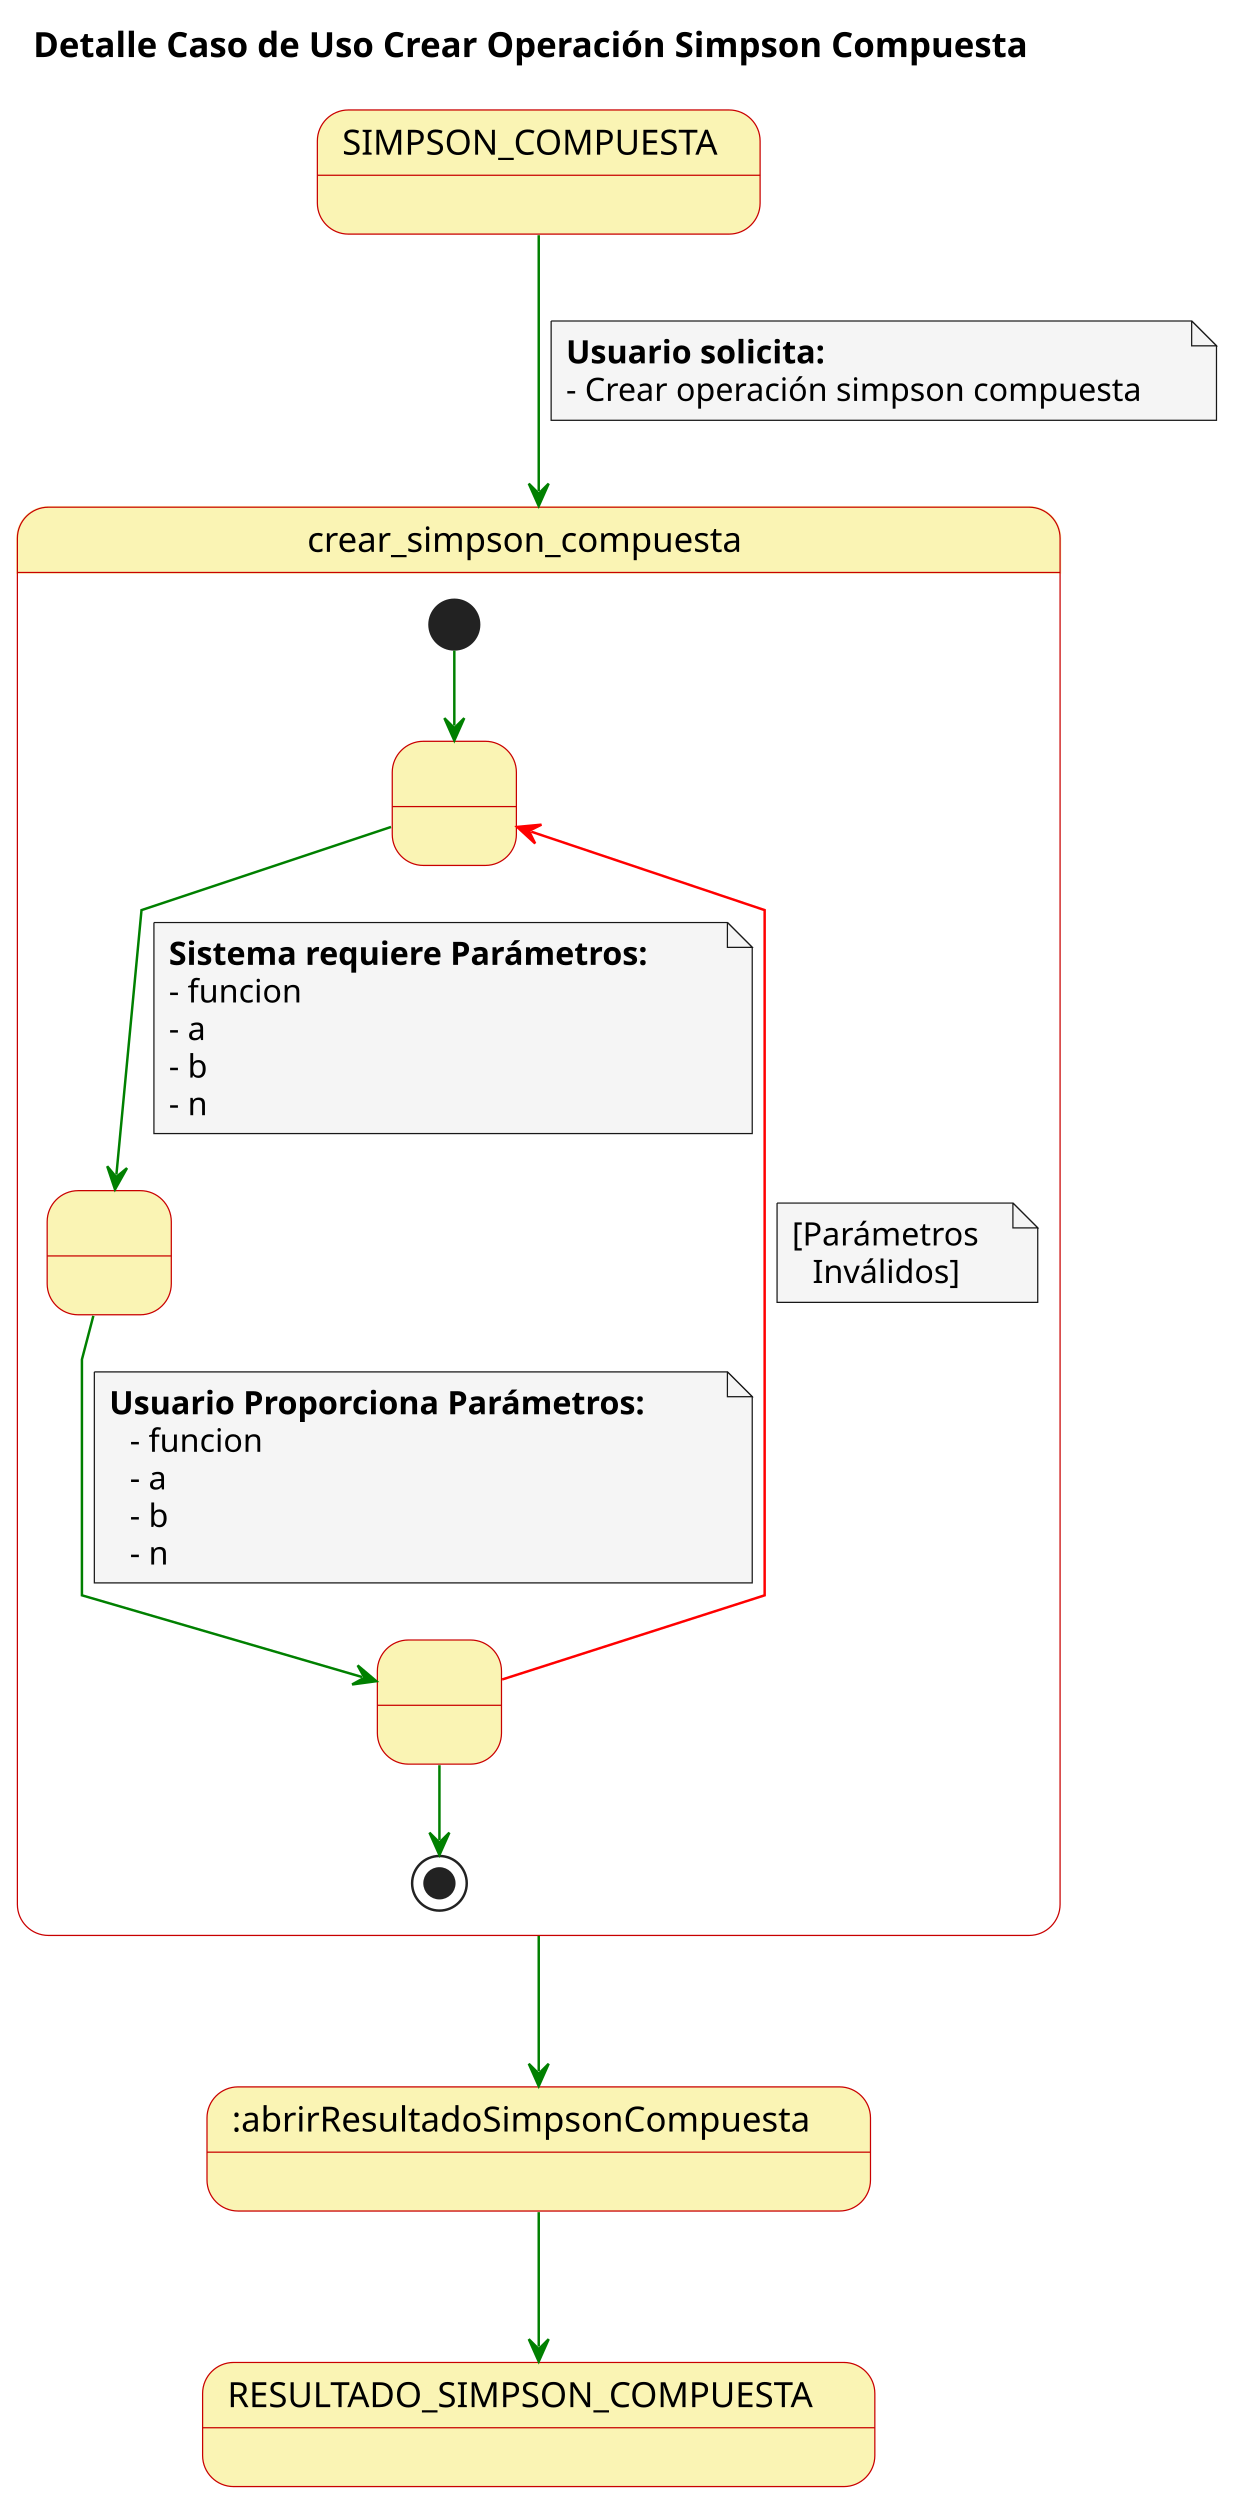
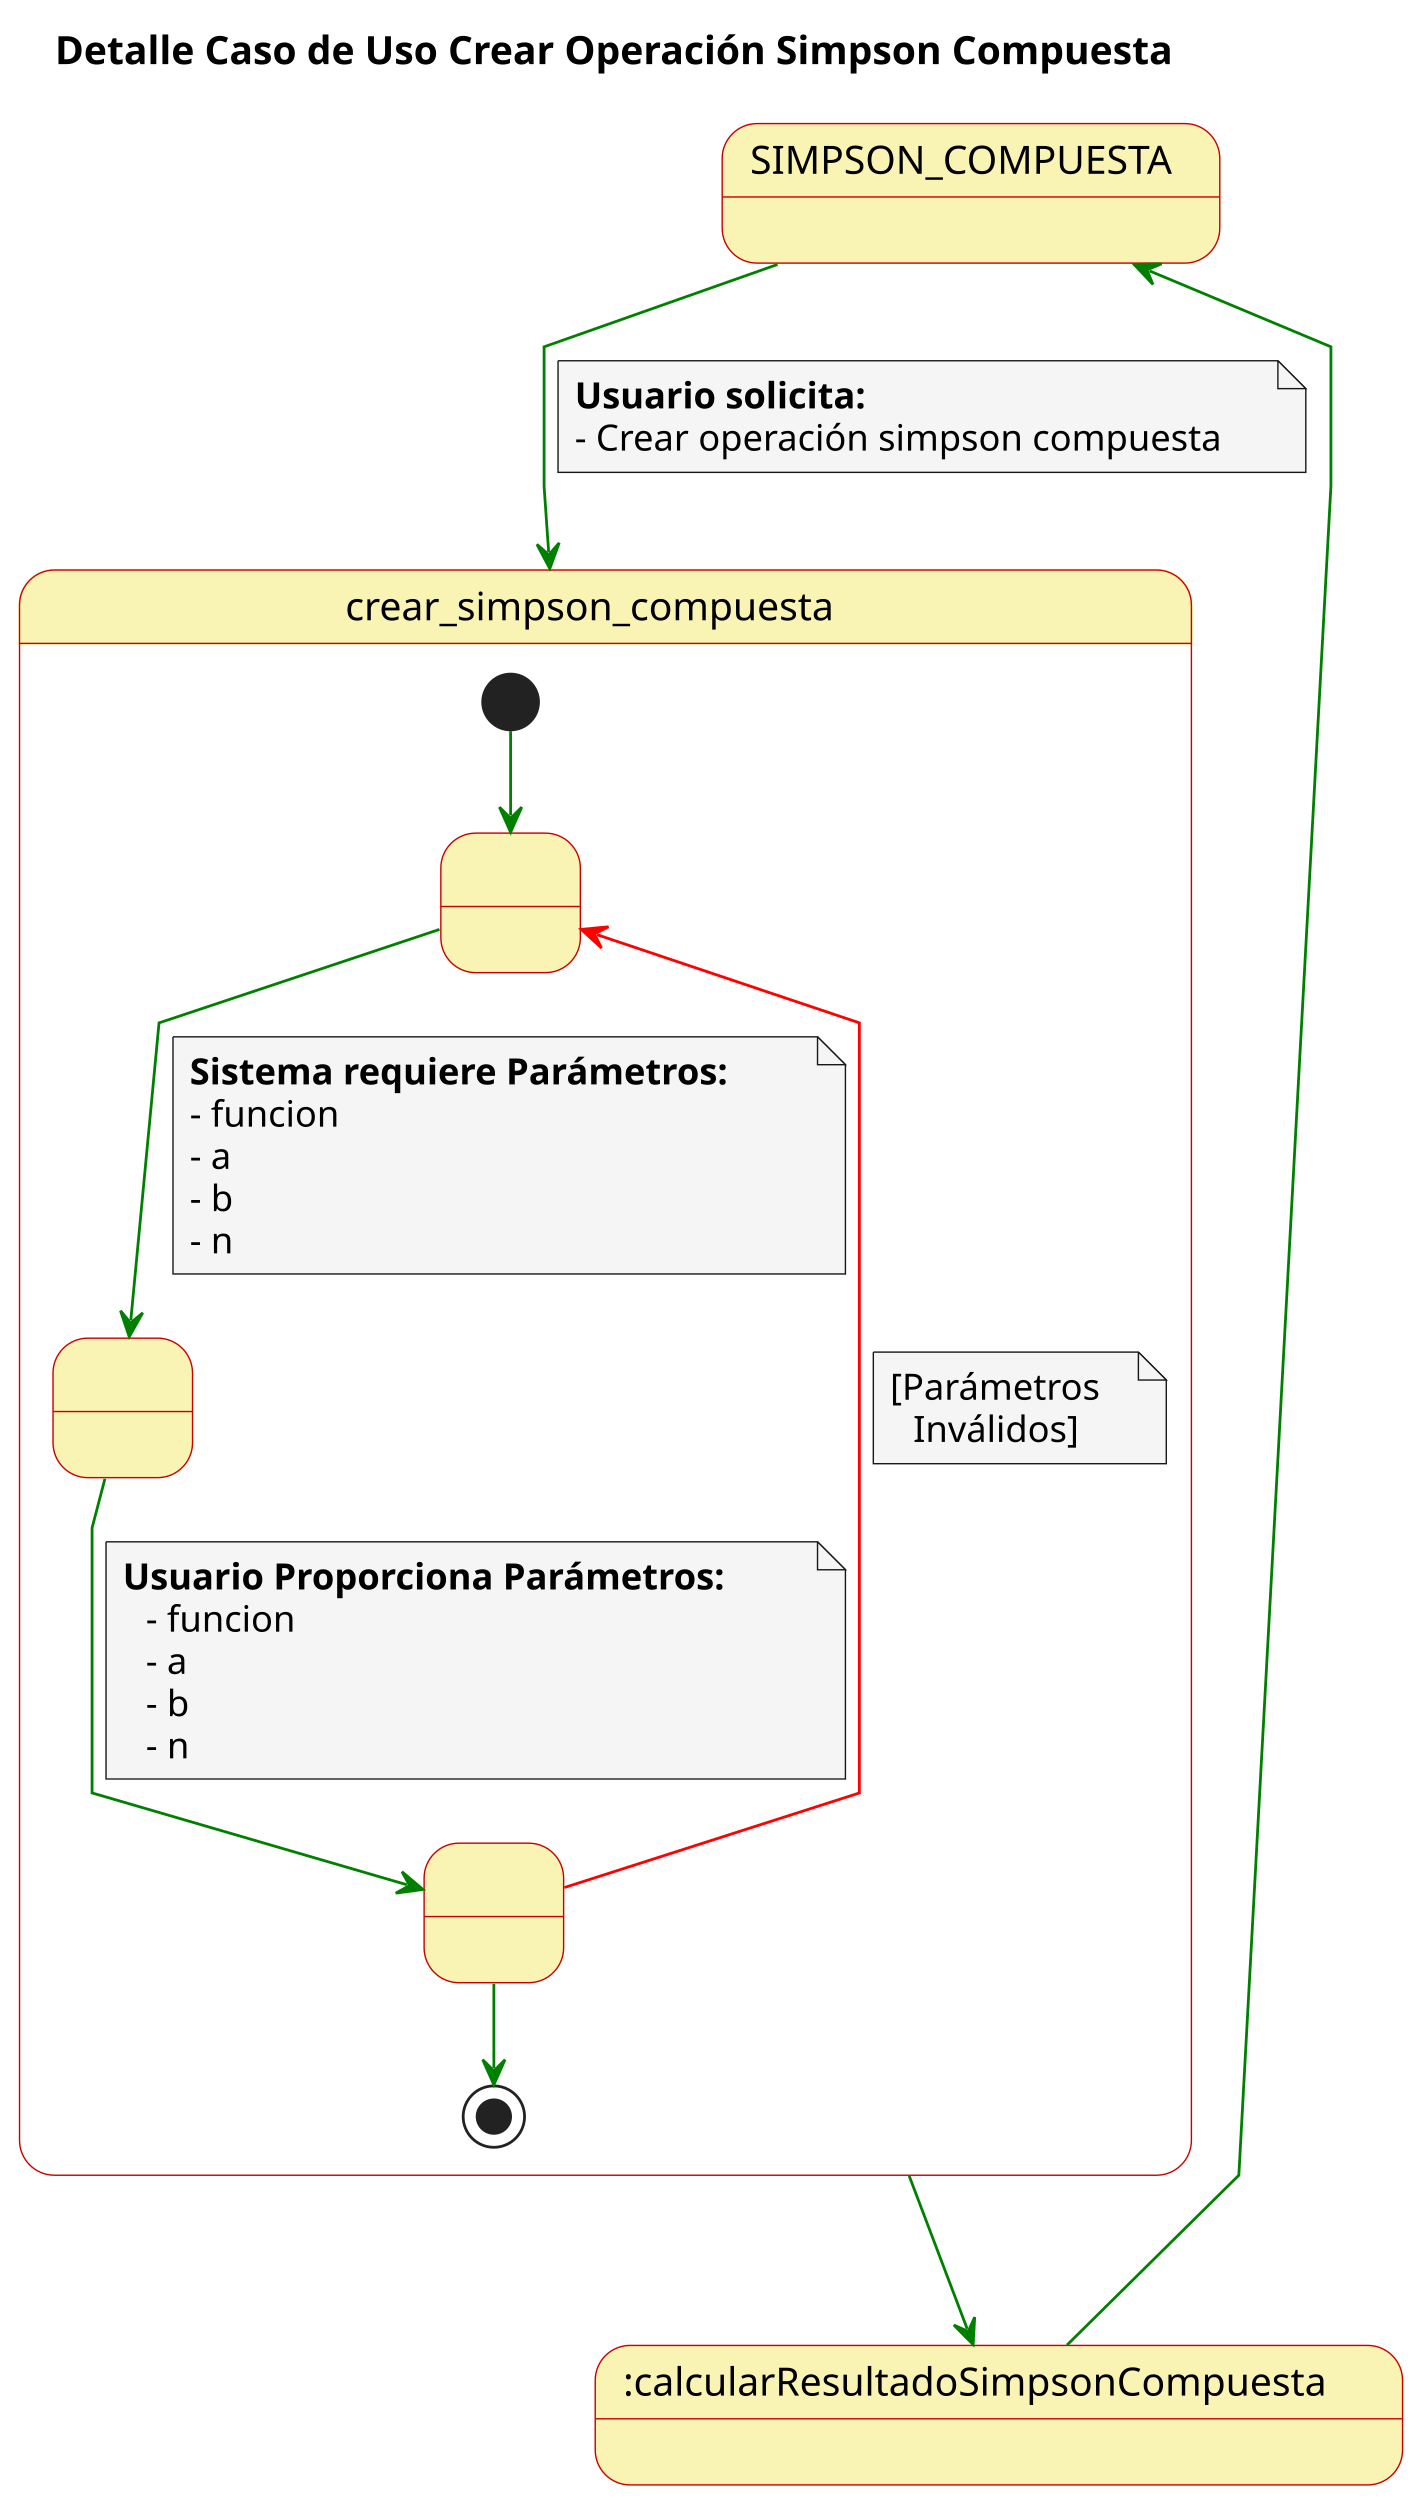
- <svg xmlns="http://www.w3.org/2000/svg" contentStyleType="text/css" data-diagram-type="STATE" height="1007px" preserveAspectRatio="none" style="width:497px;height:1007px;background:#FFFFFF;" version="1.1" viewBox="0 0 497 1007" width="497px" zoomAndPan="magnify">
+ <svg xmlns="http://www.w3.org/2000/svg" contentStyleType="text/css" data-diagram-type="STATE" height="896px" preserveAspectRatio="none" style="width:509px;height:896px;background:#FFFFFF;" version="1.1" viewBox="0 0 509 896" width="509px" zoomAndPan="magnify">
  <defs />
  <g>
-     <g class="title" data-source-line="12">
-       <text fill="#000000" font-family="sans-serif" font-size="14" font-weight="bold" lengthAdjust="spacing" textLength="456.299" x="13.351" y="22.995">Detalle Caso de Uso Crear Operación Simpson Compuesta</text>
+     <g class="title" data-source-line="14">
+       <text fill="#000000" font-family="sans-serif" font-size="14" font-weight="bold" lengthAdjust="spacing" textLength="456.299" x="19.687" y="22.995">Detalle Caso de Uso Crear Operación Simpson Compuesta</text>
+     </g>
+     <g id="SIMPSON_COMPUESTA">
+       <rect fill="#FAF4B4" height="50" rx="12.5" ry="12.5" style="stroke:#C90000;stroke-width:0.5;" width="178.341" x="258.83" y="44.297" />
+       <line style="stroke:#C90000;stroke-width:0.5;" x1="258.83" x2="437.171" y1="70.594" y2="70.594" />
+       <text fill="#000000" font-family="sans-serif" font-size="14" lengthAdjust="spacing" textLength="158.341" x="268.83" y="62.292">SIMPSON_COMPUESTA</text>
    </g>
    <path d="M19.5,204.297 L414.5,204.297 A12.5,12.5 0 0 1 427,216.797 L427,230.594 L7,230.594 L7,216.797 A12.5,12.5 0 0 1 19.5,204.297" fill="#FAF4B4" style="stroke:#FAF4B4;stroke-width:1;" />
    <rect fill="none" height="575.297" rx="12.5" ry="12.5" style="stroke:#C90000;stroke-width:0.5;" width="420" x="7" y="204.297" />
    <line style="stroke:#C90000;stroke-width:0.5;" x1="7" x2="427" y1="230.594" y2="230.594" />
    <text fill="#000000" font-family="sans-serif" font-size="14" lengthAdjust="spacing" textLength="186.477" x="123.761" y="222.292">crear_simpson_compuesta</text>
    <g id="crear_simpson_compuesta.1">
      <rect fill="#FAF4B4" height="50" rx="12.5" ry="12.5" style="stroke:#C90000;stroke-width:0.5;" width="50" x="158" y="298.594" />
      <line style="stroke:#C90000;stroke-width:0.5;" x1="158" x2="208" y1="324.891" y2="324.891" />
      <text fill="#000000" font-family="sans-serif" font-size="14" lengthAdjust="spacing" textLength="4.45" x="180.775" y="316.589"> </text>
    </g>
    <g id="crear_simpson_compuesta.2">
      <rect fill="#FAF4B4" height="50" rx="12.5" ry="12.5" style="stroke:#C90000;stroke-width:0.5;" width="50" x="19" y="479.594" />
      <line style="stroke:#C90000;stroke-width:0.5;" x1="19" x2="69" y1="505.891" y2="505.891" />
      <text fill="#000000" font-family="sans-serif" font-size="14" lengthAdjust="spacing" textLength="4.45" x="41.775" y="497.589"> </text>
    </g>
    <g id="crear_simpson_compuesta.3">
      <rect fill="#FAF4B4" height="50" rx="12.5" ry="12.5" style="stroke:#C90000;stroke-width:0.5;" width="50" x="152" y="660.594" />
      <line style="stroke:#C90000;stroke-width:0.5;" x1="152" x2="202" y1="686.891" y2="686.891" />
      <text fill="#000000" font-family="sans-serif" font-size="14" lengthAdjust="spacing" textLength="4.45" x="174.775" y="678.589"> </text>
    </g>
    <ellipse cx="183" cy="251.594" fill="#222222" rx="10" ry="10" style="stroke:#222222;stroke-width:1;" />
    <ellipse cx="177" cy="758.594" fill="none" rx="11" ry="11" style="stroke:#222222;stroke-width:1;" />
    <ellipse cx="177" cy="758.594" fill="#222222" rx="6" ry="6" style="stroke:#222222;stroke-width:1;" />
-     <g class="link" data-entity-1="*start*crear_simpson_compuesta" data-entity-2="1" data-source-line="26" data-uid="lnk5" id="link_*start*crear_simpson_compuesta_1">
+     <g class="link" data-entity-1="*start*crear_simpson_compuesta" data-entity-2="1" data-source-line="29" data-uid="lnk4" id="link_*start*crear_simpson_compuesta_1">
      <path d="M183,262.034 C183,271.294 183,279.784 183,292.274" fill="none" id="*start*crear_simpson_compuesta-to-1" style="stroke:#008000;stroke-width:1;" />
      <polygon fill="#008000" points="183,298.274,187,289.274,183,293.274,179,289.274,183,298.274" style="stroke:#008000;stroke-width:1;" />
    </g>
-     <g class="link" data-entity-1="1" data-entity-2="2" data-source-line="27" data-uid="lnk6" id="link_1_2">
+     <g class="link" data-entity-1="1" data-entity-2="2" data-source-line="30" data-uid="lnk5" id="link_1_2">
      <path d="M157.5,333.094 C120.68,345.364 57,366.594 57,366.594 C57,366.594 50.627,433.721 46.887,473.131" fill="none" id="1-to-2" style="stroke:#008000;stroke-width:1;" />
      <polygon fill="#008000" points="46.32,479.104,51.152,470.522,46.792,474.126,43.188,469.766,46.32,479.104" style="stroke:#008000;stroke-width:1;" />
      <path d="M62,371.594 L62,456.594 L303,456.594 L303,381.594 L293,371.594 L62,371.594" fill="#F5F5F5" style="stroke:#181818;stroke-width:0.5;" />
      <path d="M293,371.594 L293,381.594 L303,381.594 L293,371.594" fill="#F5F5F5" style="stroke:#181818;stroke-width:0.5;" />
      <text fill="#000000" font-family="sans-serif" font-size="13" font-weight="bold" lengthAdjust="spacing" textLength="220.587" x="68" y="388.661">Sistema requiere Parámetros:</text>
      <text fill="#000000" font-family="sans-serif" font-size="13" lengthAdjust="spacing" textLength="56.831" x="68" y="403.793">- funcion</text>
      <text fill="#000000" font-family="sans-serif" font-size="13" lengthAdjust="spacing" textLength="16.79" x="68" y="418.926">- a</text>
      <text fill="#000000" font-family="sans-serif" font-size="13" lengthAdjust="spacing" textLength="17.075" x="68" y="434.059">- b</text>
      <text fill="#000000" font-family="sans-serif" font-size="13" lengthAdjust="spacing" textLength="17.062" x="68" y="449.192">- n</text>
    </g>
-     <g class="link" data-entity-1="2" data-entity-2="3" data-source-line="35" data-uid="lnk7" id="link_2_3">
+     <g class="link" data-entity-1="2" data-entity-2="3" data-source-line="38" data-uid="lnk6" id="link_2_3">
      <path d="M37.6,530.024 C35.18,539.264 33,547.594 33,547.594 C33,547.594 33,642.594 33,642.594 C33,642.594 104.49,663.443 145.83,675.503" fill="none" id="2-to-3" style="stroke:#008000;stroke-width:1;" />
      <polygon fill="#008000" points="151.59,677.184,144.07,670.823,146.79,675.784,141.83,678.503,151.59,677.184" style="stroke:#008000;stroke-width:1;" />
      <path d="M38,552.594 L38,637.594 L303,637.594 L303,562.594 L293,552.594 L38,552.594" fill="#F5F5F5" style="stroke:#181818;stroke-width:0.5;" />
      <path d="M293,552.594 L293,562.594 L303,562.594 L293,552.594" fill="#F5F5F5" style="stroke:#181818;stroke-width:0.5;" />
      <text fill="#000000" font-family="sans-serif" font-size="13" font-weight="bold" lengthAdjust="spacing" textLength="244.15" x="44" y="569.661">Usuario Proporciona Parámetros:</text>
      <text fill="#000000" font-family="sans-serif" font-size="13" lengthAdjust="spacing" textLength="56.831" x="52.265" y="584.793">- funcion</text>
      <text fill="#000000" font-family="sans-serif" font-size="13" lengthAdjust="spacing" textLength="16.79" x="52.265" y="599.926">- a</text>
      <text fill="#000000" font-family="sans-serif" font-size="13" lengthAdjust="spacing" textLength="17.075" x="52.265" y="615.059">- b</text>
      <text fill="#000000" font-family="sans-serif" font-size="13" lengthAdjust="spacing" textLength="17.062" x="52.265" y="630.192">- n</text>
    </g>
-     <g class="link" data-entity-1="3" data-entity-2="1" data-source-line="43" data-uid="lnk8" id="link_3_1">
+     <g class="link" data-entity-1="3" data-entity-2="1" data-source-line="46" data-uid="lnk7" id="link_3_1">
      <path d="M202.26,676.494 C240.33,664.294 308,642.594 308,642.594 C308,642.594 308,366.594 308,366.594 C308,366.594 250.508,347.275 213.988,335.005" fill="none" id="3-to-1" style="stroke:#FF0000;stroke-width:1;" />
      <polygon fill="#FF0000" points="208.3,333.094,215.557,339.752,213.04,334.686,218.105,332.168,208.3,333.094" style="stroke:#FF0000;stroke-width:1;" />
      <path d="M313,484.594 L313,524.594 L418,524.594 L418,494.594 L408,484.594 L313,484.594" fill="#F5F5F5" style="stroke:#181818;stroke-width:0.5;" />
      <path d="M408,484.594 L408,494.594 L418,494.594 L408,484.594" fill="#F5F5F5" style="stroke:#181818;stroke-width:0.5;" />
      <text fill="#000000" font-family="sans-serif" font-size="13" lengthAdjust="spacing" textLength="80.019" x="319" y="501.661">[Parámetros</text>
      <text fill="#000000" font-family="sans-serif" font-size="13" lengthAdjust="spacing" textLength="63.007" x="327.265" y="516.793">Inválidos]</text>
    </g>
-     <g class="link" data-entity-1="3" data-entity-2="*end*crear_simpson_compuesta" data-source-line="48" data-uid="lnk10" id="link_3_*end*crear_simpson_compuesta">
+     <g class="link" data-entity-1="3" data-entity-2="*end*crear_simpson_compuesta" data-source-line="51" data-uid="lnk9" id="link_3_*end*crear_simpson_compuesta">
      <path d="M177,711.024 C177,723.384 177,731.724 177,741.194" fill="none" id="3-to-*end*crear_simpson_compuesta" style="stroke:#008000;stroke-width:1;" />
      <polygon fill="#008000" points="177,747.194,181,738.194,177,742.194,173,738.194,177,747.194" style="stroke:#008000;stroke-width:1;" />
    </g>
-     <g id="SIMPSON_COMPUESTA">
-       <rect fill="#FAF4B4" height="50" rx="12.5" ry="12.5" style="stroke:#C90000;stroke-width:0.5;" width="178.341" x="127.83" y="44.297" />
-       <line style="stroke:#C90000;stroke-width:0.5;" x1="127.83" x2="306.171" y1="70.594" y2="70.594" />
-       <text fill="#000000" font-family="sans-serif" font-size="14" lengthAdjust="spacing" textLength="158.341" x="137.83" y="62.292">SIMPSON_COMPUESTA</text>
+     <g id=":calcularResultadoSimpsonCompuesta">
+       <rect fill="#FAF4B4" height="50" rx="12.5" ry="12.5" style="stroke:#C90000;stroke-width:0.5;" width="289.343" x="213.33" y="840.597" />
+       <line style="stroke:#C90000;stroke-width:0.5;" x1="213.33" x2="502.673" y1="866.894" y2="866.894" />
+       <text fill="#000000" font-family="sans-serif" font-size="14" lengthAdjust="spacing" textLength="269.343" x="223.33" y="858.592">:calcularResultadoSimpsonCompuesta</text>
    </g>
-     <g id=":abrirResultadoSimpsonCompuesta">
-       <rect fill="#FAF4B4" height="50" rx="12.5" ry="12.5" style="stroke:#C90000;stroke-width:0.5;" width="267.249" x="83.38" y="840.597" />
-       <line style="stroke:#C90000;stroke-width:0.5;" x1="83.38" x2="350.629" y1="866.894" y2="866.894" />
-       <text fill="#000000" font-family="sans-serif" font-size="14" lengthAdjust="spacing" textLength="247.249" x="93.38" y="858.592">:abrirResultadoSimpsonCompuesta</text>
+     <g class="link" data-entity-1="SIMPSON_COMPUESTA" data-entity-2="crear_simpson_compuesta" data-source-line="18" data-uid="lnk2" id="link_SIMPSON_COMPUESTA_crear_simpson_compuesta">
+       <path d="M278.66,94.777 C238.18,109.057 195,124.297 195,124.297 C195,124.297 195,174.297 195,174.297 C195,174.297 195.364,179.561 196.634,197.821" fill="none" id="SIMPSON_COMPUESTA-to-crear_simpson_compuesta" style="stroke:#008000;stroke-width:1;" />
+       <polygon fill="#008000" points="197.05,203.807,200.416,194.551,196.703,198.819,192.435,195.106,197.05,203.807" style="stroke:#008000;stroke-width:1;" />
+       <path d="M200,129.297 L200,169.297 L468,169.297 L468,139.297 L458,129.297 L200,129.297" fill="#F5F5F5" style="stroke:#181818;stroke-width:0.5;" />
+       <path d="M458,129.297 L458,139.297 L468,139.297 L458,129.297" fill="#F5F5F5" style="stroke:#181818;stroke-width:0.5;" />
+       <text fill="#000000" font-family="sans-serif" font-size="13" font-weight="bold" lengthAdjust="spacing" textLength="118.574" x="206" y="146.364">Usuario solicita:</text>
+       <text fill="#000000" font-family="sans-serif" font-size="13" lengthAdjust="spacing" textLength="247.774" x="206" y="161.497">- Crear operación simpson compuesta</text>
    </g>
-     <g id="RESULTADO_SIMPSON_COMPUESTA">
-       <rect fill="#FAF4B4" height="50" rx="12.5" ry="12.5" style="stroke:#C90000;stroke-width:0.5;" width="270.776" x="81.61" y="951.597" />
-       <line style="stroke:#C90000;stroke-width:0.5;" x1="81.61" x2="352.386" y1="977.894" y2="977.894" />
-       <text fill="#000000" font-family="sans-serif" font-size="14" lengthAdjust="spacing" textLength="250.776" x="91.61" y="969.592">RESULTADO_SIMPSON_COMPUESTA</text>
+     <g class="link" data-entity-1="crear_simpson_compuesta" data-entity-2=":calcularResultadoSimpsonCompuesta" data-source-line="55" data-uid="lnk11" id="link_crear_simpson_compuesta_:calcularResultadoSimpsonCompuesta">
+       <path d="M325.83,779.797 C335.09,804.197 340.952,819.647 346.652,834.677" fill="none" id="crear_simpson_compuesta-to-:calcularResultadoSimpsonCompuesta" style="stroke:#008000;stroke-width:1;" />
+       <polygon fill="#008000" points="348.78,840.287,349.329,830.453,347.007,835.612,341.849,833.29,348.78,840.287" style="stroke:#008000;stroke-width:1;" />
    </g>
-     <g class="link" data-entity-1="SIMPSON_COMPUESTA" data-entity-2="crear_simpson_compuesta" data-source-line="15" data-uid="lnk3" id="link_SIMPSON_COMPUESTA_crear_simpson_compuesta">
-       <path d="M217,94.737 C217,118.847 217,152.577 217,197.807" fill="none" id="SIMPSON_COMPUESTA-to-crear_simpson_compuesta" style="stroke:#008000;stroke-width:1;" />
-       <polygon fill="#008000" points="217,203.807,221,194.807,217,198.807,213,194.807,217,203.807" style="stroke:#008000;stroke-width:1;" />
-       <path d="M222,129.297 L222,169.297 L490,169.297 L490,139.297 L480,129.297 L222,129.297" fill="#F5F5F5" style="stroke:#181818;stroke-width:0.5;" />
-       <path d="M480,129.297 L480,139.297 L490,139.297 L480,129.297" fill="#F5F5F5" style="stroke:#181818;stroke-width:0.5;" />
-       <text fill="#000000" font-family="sans-serif" font-size="13" font-weight="bold" lengthAdjust="spacing" textLength="118.574" x="228" y="146.364">Usuario solicita:</text>
-       <text fill="#000000" font-family="sans-serif" font-size="13" lengthAdjust="spacing" textLength="247.774" x="228" y="161.497">- Crear operación simpson compuesta</text>
-     </g>
-     <g class="link" data-entity-1="crear_simpson_compuesta" data-entity-2=":abrirResultadoSimpsonCompuesta" data-source-line="52" data-uid="lnk12" id="link_crear_simpson_compuesta_:abrirResultadoSimpsonCompuesta">
-       <path d="M217,779.797 C217,804.197 217,819.257 217,834.287" fill="none" id="crear_simpson_compuesta-to-:abrirResultadoSimpsonCompuesta" style="stroke:#008000;stroke-width:1;" />
-       <polygon fill="#008000" points="217,840.287,221,831.287,217,835.287,213,831.287,217,840.287" style="stroke:#008000;stroke-width:1;" />
-     </g>
-     <g class="link" data-entity-1=":abrirResultadoSimpsonCompuesta" data-entity-2="RESULTADO_SIMPSON_COMPUESTA" data-source-line="54" data-uid="lnk14" id="link_:abrirResultadoSimpsonCompuesta_RESULTADO_SIMPSON_COMPUESTA">
-       <path d="M217,891.057 C217,909.007 217,927.287 217,945.217" fill="none" id=":abrirResultadoSimpsonCompuesta-to-RESULTADO_SIMPSON_COMPUESTA" style="stroke:#008000;stroke-width:1;" />
-       <polygon fill="#008000" points="217,951.217,221,942.217,217,946.217,213,942.217,217,951.217" style="stroke:#008000;stroke-width:1;" />
+     <g class="link" data-entity-1=":calcularResultadoSimpsonCompuesta" data-entity-2="SIMPSON_COMPUESTA" data-source-line="57" data-uid="lnk12" id="link_:calcularResultadoSimpsonCompuesta_SIMPSON_COMPUESTA">
+       <path d="M382.41,840.467 C407.84,815.337 444,779.597 444,779.597 C444,779.597 477,174.297 477,174.297 C477,174.297 477,124.297 477,124.297 C477,124.297 446.125,111.373 411.995,97.093" fill="none" id=":calcularResultadoSimpsonCompuesta-to-SIMPSON_COMPUESTA" style="stroke:#008000;stroke-width:1;" />
+       <polygon fill="#008000" points="406.46,94.777,413.219,101.941,411.072,96.707,416.307,94.561,406.46,94.777" style="stroke:#008000;stroke-width:1;" />
    </g>
  </g>
</svg>
